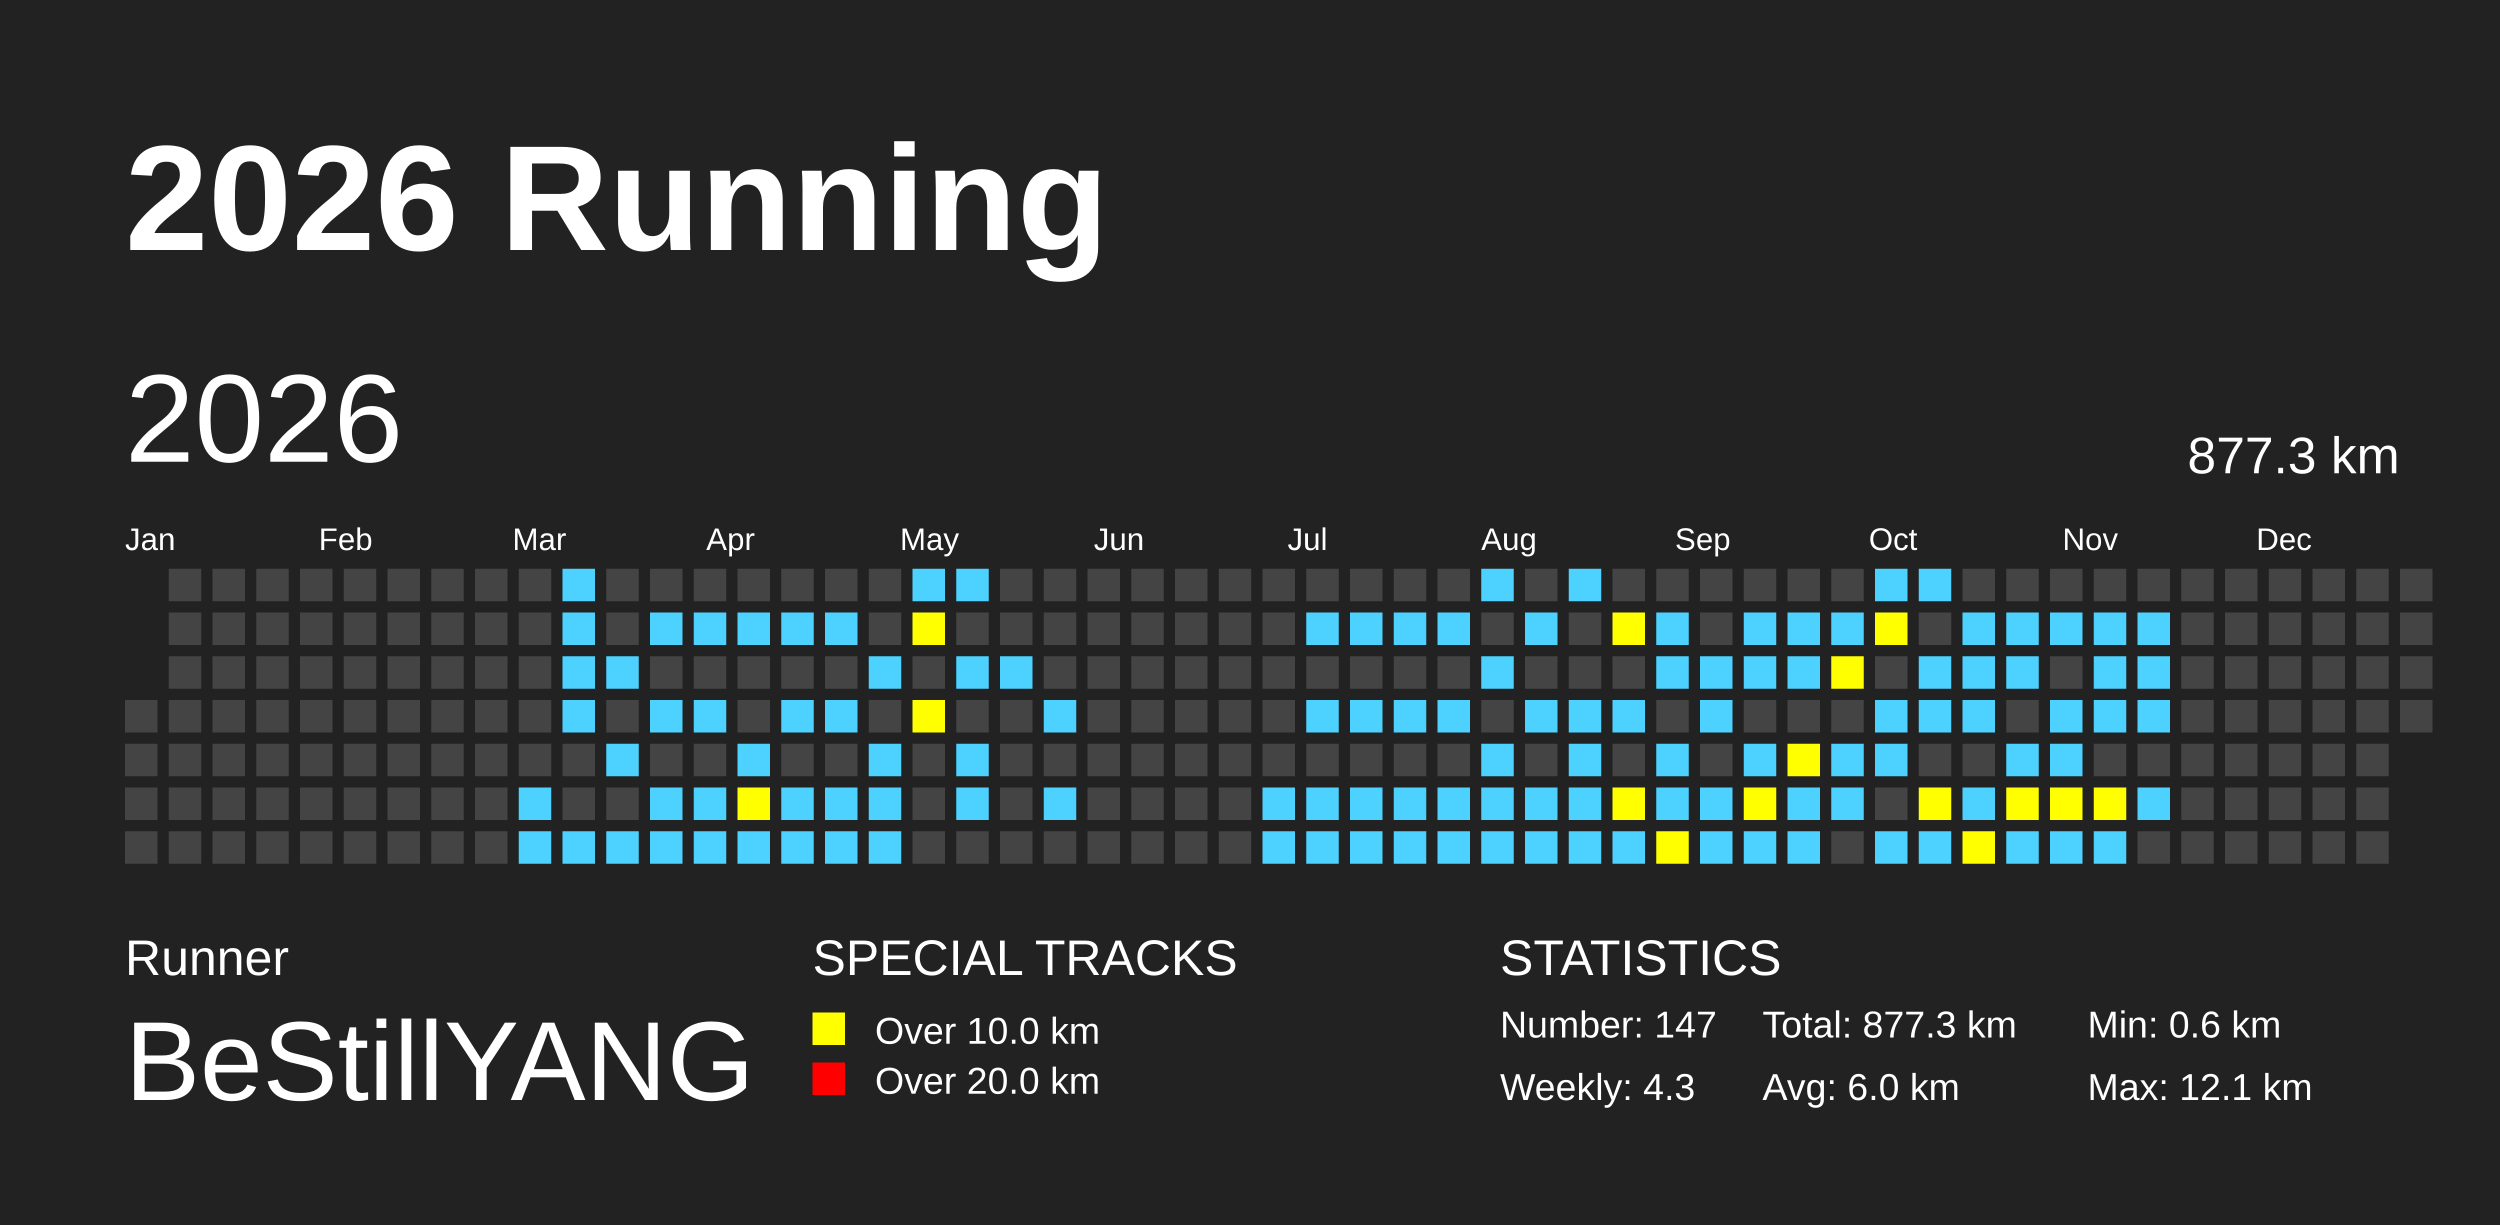
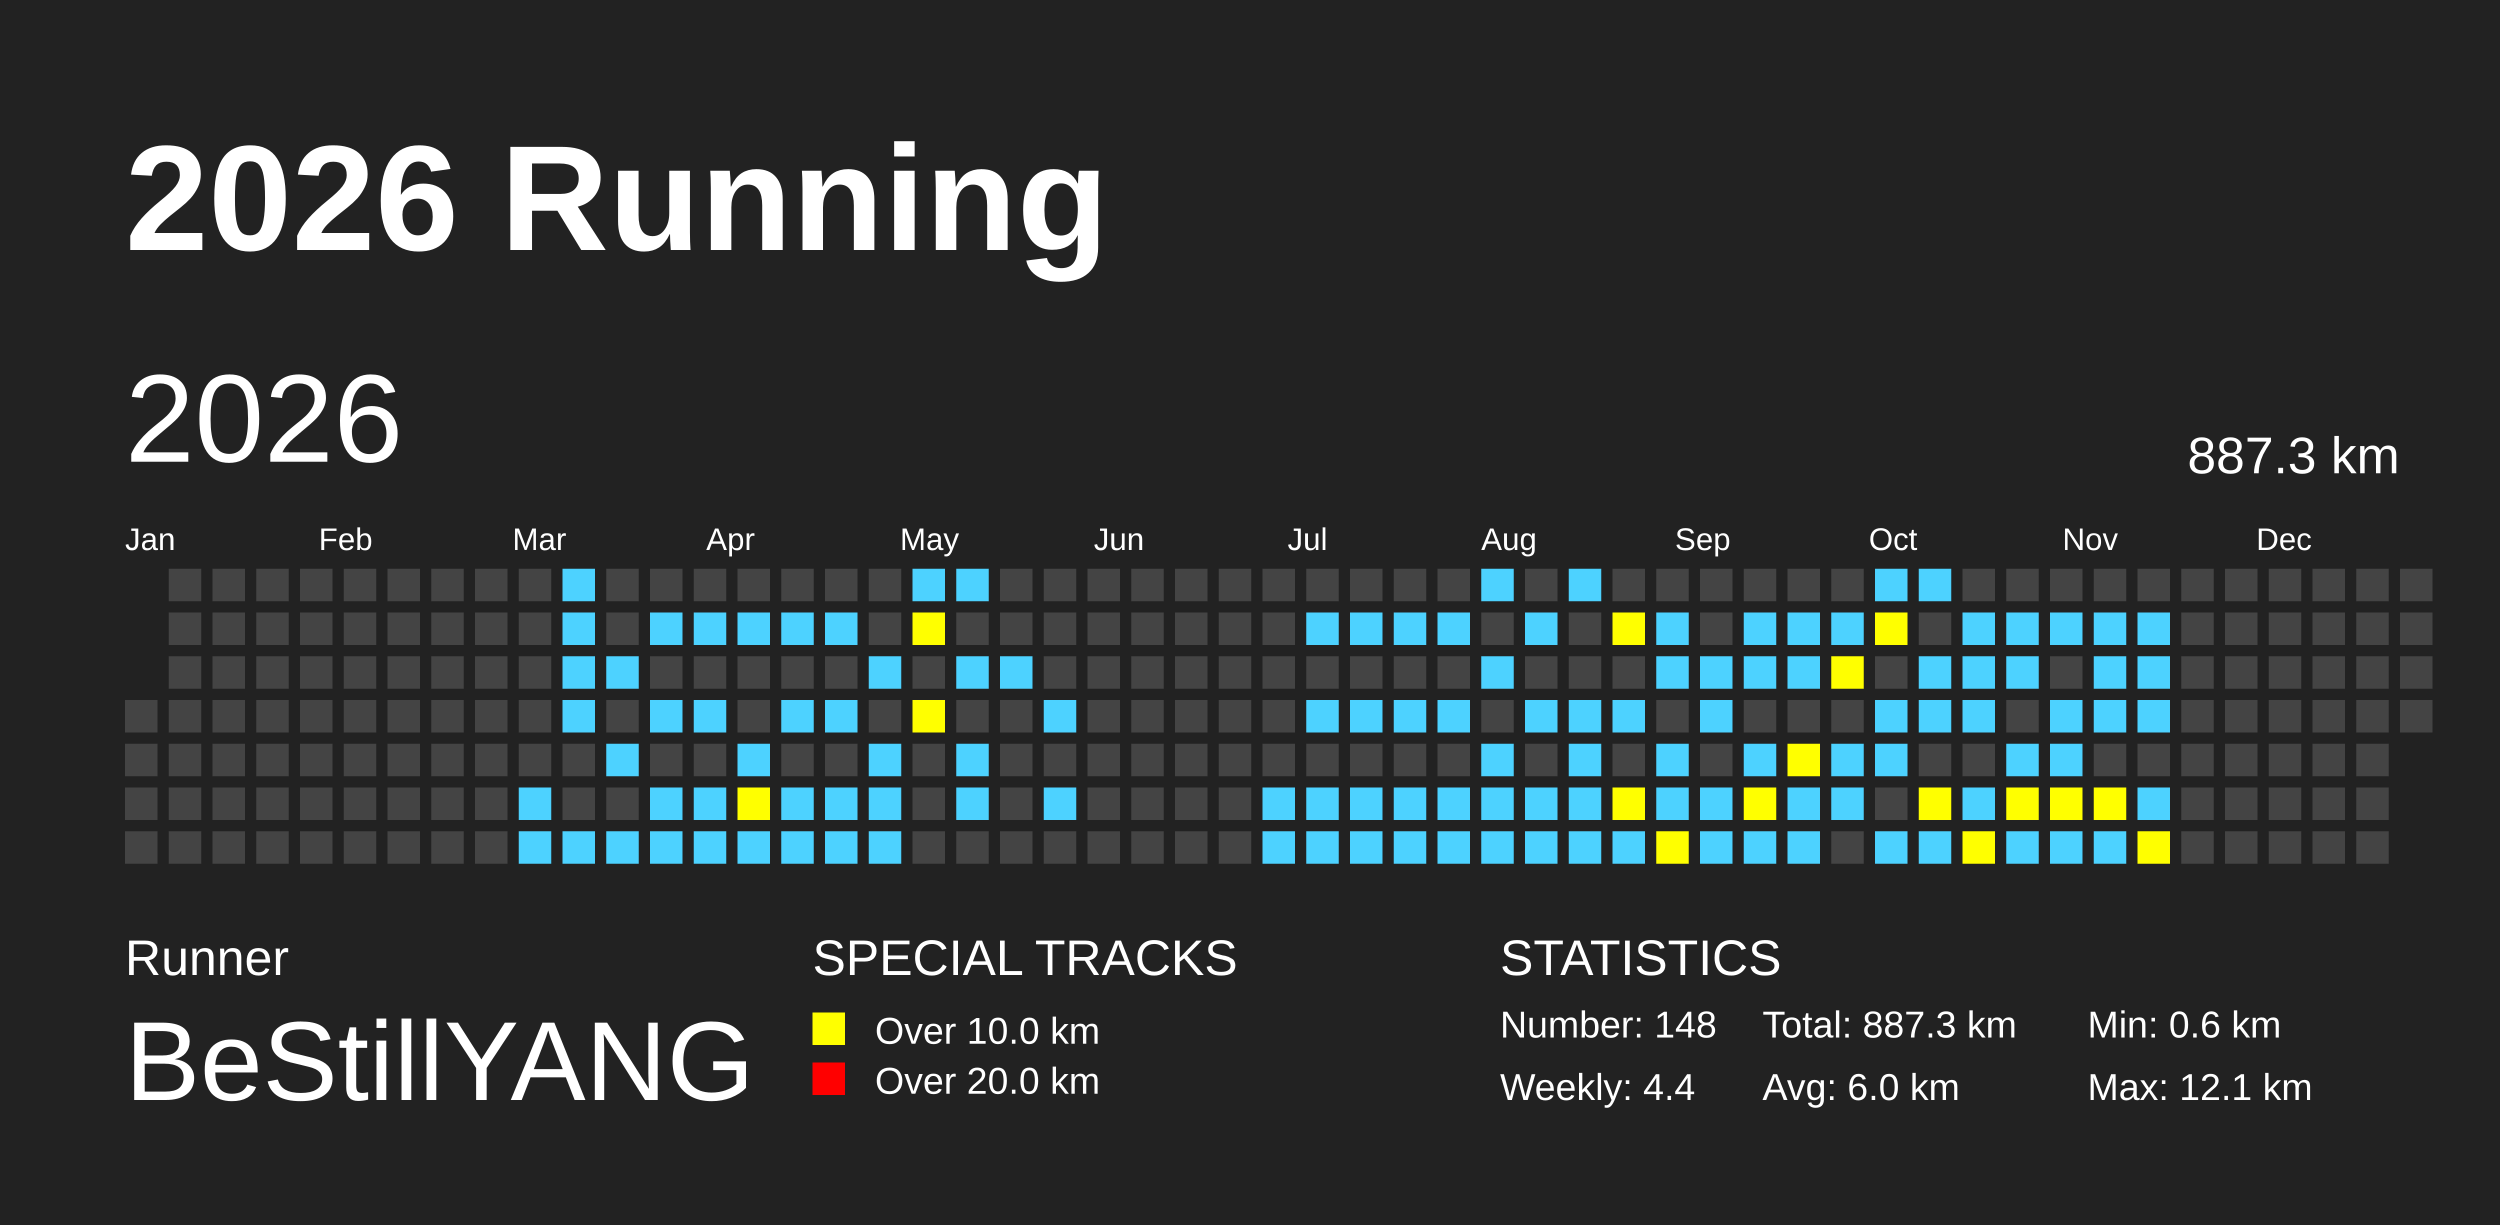
<svg xmlns="http://www.w3.org/2000/svg" baseProfile="full" height="98mm" version="1.1" viewBox="0,0,200,98" width="200mm">
  <defs>
    <pattern height="2" id="indoor-stripe" patternUnits="userSpaceOnUse" width="2">
      <line stroke="white" stroke-opacity="0.45" stroke-width="0.5" x1="0" x2="2" y1="2" y2="0" />
    </pattern>
  </defs>
  <rect fill="#222222" height="98" width="200" x="0" y="0" />
  <text fill="#FFFFFF" style="font-size:12px; font-family:Arial; font-weight:bold;" x="10" y="20">2026 Running</text>
  <text fill="#FFFFFF" style="font-size:4px; font-family:Arial" x="10" y="78">Runner</text>
  <text fill="#FFFFFF" style="font-size:9px; font-family:Arial" x="10" y="88">BeStillYANG</text>
  <text fill="#FFFFFF" style="font-size:4px; font-family:Arial" x="65" y="78">SPECIAL TRACKS</text>
  <rect fill="yellow" height="2.6" width="2.6" x="65" y="81" />
  <text fill="#FFFFFF" style="font-size:3px; font-family:Arial" x="70" y="83.5">Over 10.0 km</text>
  <rect fill="red" height="2.6" width="2.6" x="65" y="85" />
  <text fill="#FFFFFF" style="font-size:3px; font-family:Arial" x="70" y="87.5">Over 20.0 km</text>
  <text fill="#FFFFFF" style="font-size:4px; font-family:Arial" x="120" y="78">STATISTICS</text>
-   <text fill="#FFFFFF" style="font-size:3px; font-family:Arial" x="120" y="83">Number: 147</text>
-   <text fill="#FFFFFF" style="font-size:3px; font-family:Arial" x="120" y="88">Weekly: 4.3</text>
-   <text fill="#FFFFFF" style="font-size:3px; font-family:Arial" x="141" y="83">Total: 877.3 km</text>
+   <text fill="#FFFFFF" style="font-size:3px; font-family:Arial" x="120" y="83">Number: 148</text>
+   <text fill="#FFFFFF" style="font-size:3px; font-family:Arial" x="120" y="88">Weekly: 4.4</text>
+   <text fill="#FFFFFF" style="font-size:3px; font-family:Arial" x="141" y="83">Total: 887.3 km</text>
  <text fill="#FFFFFF" style="font-size:3px; font-family:Arial" x="141" y="88">Avg: 6.0 km</text>
  <text fill="#FFFFFF" style="font-size:3px; font-family:Arial" x="167" y="83">Min: 0.6 km</text>
  <text fill="#FFFFFF" style="font-size:3px; font-family:Arial" x="167" y="88">Max: 12.1 km</text>
  <text dominant-baseline="hanging" fill="#FFFFFF" style="font-size:10.0px; font-family:Arial;" x="10" y="30">2026</text>
-   <text dominant-baseline="hanging" fill="#FFFFFF" style="font-size:4.125px; font-family:Arial;" x="175" y="35">877.3 km</text>
+   <text dominant-baseline="hanging" fill="#FFFFFF" style="font-size:4.125px; font-family:Arial;" x="175" y="35">887.3 km</text>
  <text fill="#FFFFFF" style="font-size:2.5px; font-family:Arial" x="10.0" y="44">Jan</text>
  <text fill="#FFFFFF" style="font-size:2.5px; font-family:Arial" x="25.5" y="44">Feb</text>
  <text fill="#FFFFFF" style="font-size:2.5px; font-family:Arial" x="41.0" y="44">Mar</text>
  <text fill="#FFFFFF" style="font-size:2.5px; font-family:Arial" x="56.5" y="44">Apr</text>
  <text fill="#FFFFFF" style="font-size:2.5px; font-family:Arial" x="72.0" y="44">May</text>
  <text fill="#FFFFFF" style="font-size:2.5px; font-family:Arial" x="87.5" y="44">Jun</text>
  <text fill="#FFFFFF" style="font-size:2.5px; font-family:Arial" x="103.0" y="44">Jul</text>
  <text fill="#FFFFFF" style="font-size:2.5px; font-family:Arial" x="118.5" y="44">Aug</text>
  <text fill="#FFFFFF" style="font-size:2.5px; font-family:Arial" x="134.0" y="44">Sep</text>
  <text fill="#FFFFFF" style="font-size:2.5px; font-family:Arial" x="149.5" y="44">Oct</text>
  <text fill="#FFFFFF" style="font-size:2.5px; font-family:Arial" x="165.0" y="44">Nov</text>
  <text fill="#FFFFFF" style="font-size:2.5px; font-family:Arial" x="180.5" y="44">Dec</text>
  <rect fill="#444444" height="2.6" width="2.6" x="10.0" y="56.0" />
  <rect fill="#444444" height="2.6" width="2.6" x="10.0" y="59.5" />
  <rect fill="#444444" height="2.6" width="2.6" x="10.0" y="63.0" />
  <rect fill="#444444" height="2.6" width="2.6" x="10.0" y="66.5" />
  <rect fill="#444444" height="2.6" width="2.6" x="13.5" y="45.5" />
  <rect fill="#444444" height="2.6" width="2.6" x="13.5" y="49.0" />
  <rect fill="#444444" height="2.6" width="2.6" x="13.5" y="52.5" />
  <rect fill="#444444" height="2.6" width="2.6" x="13.5" y="56.0" />
  <rect fill="#444444" height="2.6" width="2.6" x="13.5" y="59.5" />
  <rect fill="#444444" height="2.6" width="2.6" x="13.5" y="63.0" />
  <rect fill="#444444" height="2.6" width="2.6" x="13.5" y="66.5" />
  <rect fill="#444444" height="2.6" width="2.6" x="17.0" y="45.5" />
  <rect fill="#444444" height="2.6" width="2.6" x="17.0" y="49.0" />
  <rect fill="#444444" height="2.6" width="2.6" x="17.0" y="52.5" />
  <rect fill="#444444" height="2.6" width="2.6" x="17.0" y="56.0" />
  <rect fill="#444444" height="2.6" width="2.6" x="17.0" y="59.5" />
  <rect fill="#444444" height="2.6" width="2.6" x="17.0" y="63.0" />
  <rect fill="#444444" height="2.6" width="2.6" x="17.0" y="66.5" />
  <rect fill="#444444" height="2.6" width="2.6" x="20.5" y="45.5" />
  <rect fill="#444444" height="2.6" width="2.6" x="20.5" y="49.0" />
  <rect fill="#444444" height="2.6" width="2.6" x="20.5" y="52.5" />
  <rect fill="#444444" height="2.6" width="2.6" x="20.5" y="56.0" />
  <rect fill="#444444" height="2.6" width="2.6" x="20.5" y="59.5" />
  <rect fill="#444444" height="2.6" width="2.6" x="20.5" y="63.0" />
  <rect fill="#444444" height="2.6" width="2.6" x="20.5" y="66.5" />
  <rect fill="#444444" height="2.6" width="2.6" x="24.0" y="45.5" />
  <rect fill="#444444" height="2.6" width="2.6" x="24.0" y="49.0" />
  <rect fill="#444444" height="2.6" width="2.6" x="24.0" y="52.5" />
  <rect fill="#444444" height="2.6" width="2.6" x="24.0" y="56.0" />
  <rect fill="#444444" height="2.6" width="2.6" x="24.0" y="59.5" />
  <rect fill="#444444" height="2.6" width="2.6" x="24.0" y="63.0" />
  <rect fill="#444444" height="2.6" width="2.6" x="24.0" y="66.5" />
  <rect fill="#444444" height="2.6" width="2.6" x="27.5" y="45.5" />
  <rect fill="#444444" height="2.6" width="2.6" x="27.5" y="49.0" />
  <rect fill="#444444" height="2.6" width="2.6" x="27.5" y="52.5" />
  <rect fill="#444444" height="2.6" width="2.6" x="27.5" y="56.0" />
  <rect fill="#444444" height="2.6" width="2.6" x="27.5" y="59.5" />
  <rect fill="#444444" height="2.6" width="2.6" x="27.5" y="63.0" />
  <rect fill="#444444" height="2.6" width="2.6" x="27.5" y="66.5" />
  <rect fill="#444444" height="2.6" width="2.6" x="31.0" y="45.5" />
  <rect fill="#444444" height="2.6" width="2.6" x="31.0" y="49.0" />
  <rect fill="#444444" height="2.6" width="2.6" x="31.0" y="52.5" />
  <rect fill="#444444" height="2.6" width="2.6" x="31.0" y="56.0" />
  <rect fill="#444444" height="2.6" width="2.6" x="31.0" y="59.5" />
  <rect fill="#444444" height="2.6" width="2.6" x="31.0" y="63.0" />
  <rect fill="#444444" height="2.6" width="2.6" x="31.0" y="66.5" />
  <rect fill="#444444" height="2.6" width="2.6" x="34.5" y="45.5" />
  <rect fill="#444444" height="2.6" width="2.6" x="34.5" y="49.0" />
  <rect fill="#444444" height="2.6" width="2.6" x="34.5" y="52.5" />
  <rect fill="#444444" height="2.6" width="2.6" x="34.5" y="56.0" />
  <rect fill="#444444" height="2.6" width="2.6" x="34.5" y="59.5" />
  <rect fill="#444444" height="2.6" width="2.6" x="34.5" y="63.0" />
  <rect fill="#444444" height="2.6" width="2.6" x="34.5" y="66.5" />
  <rect fill="#444444" height="2.6" width="2.6" x="38.0" y="45.5" />
  <rect fill="#444444" height="2.6" width="2.6" x="38.0" y="49.0" />
  <rect fill="#444444" height="2.6" width="2.6" x="38.0" y="52.5" />
  <rect fill="#444444" height="2.6" width="2.6" x="38.0" y="56.0" />
  <rect fill="#444444" height="2.6" width="2.6" x="38.0" y="59.5" />
  <rect fill="#444444" height="2.6" width="2.6" x="38.0" y="63.0" />
  <rect fill="#444444" height="2.6" width="2.6" x="38.0" y="66.5" />
  <rect fill="#444444" height="2.6" width="2.6" x="41.5" y="45.5" />
  <rect fill="#444444" height="2.6" width="2.6" x="41.5" y="49.0" />
  <rect fill="#444444" height="2.6" width="2.6" x="41.5" y="52.5" />
  <rect fill="#444444" height="2.6" width="2.6" x="41.5" y="56.0" />
  <rect fill="#444444" height="2.6" width="2.6" x="41.5" y="59.5" />
  <rect fill="#4DD2FF" height="2.6" width="2.6" x="41.5" y="63.0" />
  <rect fill="#4DD2FF" height="2.6" width="2.6" x="41.5" y="66.5" />
  <rect fill="#4DD2FF" height="2.6" width="2.6" x="45.0" y="45.5" />
  <rect fill="#4DD2FF" height="2.6" width="2.6" x="45.0" y="49.0" />
  <rect fill="#4DD2FF" height="2.6" width="2.6" x="45.0" y="52.5" />
  <rect fill="#4DD2FF" height="2.6" width="2.6" x="45.0" y="56.0" />
  <rect fill="#444444" height="2.6" width="2.6" x="45.0" y="59.5" />
  <rect fill="#444444" height="2.6" width="2.6" x="45.0" y="63.0" />
  <rect fill="#4DD2FF" height="2.6" width="2.6" x="45.0" y="66.5" />
  <rect fill="#444444" height="2.6" width="2.6" x="48.5" y="45.5" />
  <rect fill="#444444" height="2.6" width="2.6" x="48.5" y="49.0" />
  <rect fill="#4DD2FF" height="2.6" width="2.6" x="48.5" y="52.5" />
  <rect fill="#444444" height="2.6" width="2.6" x="48.5" y="56.0" />
  <rect fill="#4DD2FF" height="2.6" width="2.6" x="48.5" y="59.5" />
  <rect fill="#444444" height="2.6" width="2.6" x="48.5" y="63.0" />
  <rect fill="#4DD2FF" height="2.6" width="2.6" x="48.5" y="66.5" />
  <rect fill="#444444" height="2.6" width="2.6" x="52.0" y="45.5" />
  <rect fill="#4DD2FF" height="2.6" width="2.6" x="52.0" y="49.0" />
  <rect fill="#444444" height="2.6" width="2.6" x="52.0" y="52.5" />
  <rect fill="#4DD2FF" height="2.6" width="2.6" x="52.0" y="56.0" />
  <rect fill="#444444" height="2.6" width="2.6" x="52.0" y="59.5" />
  <rect fill="#4DD2FF" height="2.6" width="2.6" x="52.0" y="63.0" />
  <rect fill="#4DD2FF" height="2.6" width="2.6" x="52.0" y="66.5" />
  <rect fill="#444444" height="2.6" width="2.6" x="55.5" y="45.5" />
  <rect fill="#4DD2FF" height="2.6" width="2.6" x="55.5" y="49.0" />
  <rect fill="#444444" height="2.6" width="2.6" x="55.5" y="52.5" />
  <rect fill="#4DD2FF" height="2.6" width="2.6" x="55.5" y="56.0" />
  <rect fill="#444444" height="2.6" width="2.6" x="55.5" y="59.5" />
  <rect fill="#4DD2FF" height="2.6" width="2.6" x="55.5" y="63.0" />
  <rect fill="#4DD2FF" height="2.6" width="2.6" x="55.5" y="66.5" />
  <rect fill="#444444" height="2.6" width="2.6" x="59.0" y="45.5" />
  <rect fill="#4DD2FF" height="2.6" width="2.6" x="59.0" y="49.0" />
  <rect fill="#444444" height="2.6" width="2.6" x="59.0" y="52.5" />
  <rect fill="#444444" height="2.6" width="2.6" x="59.0" y="56.0" />
  <rect fill="#4DD2FF" height="2.6" width="2.6" x="59.0" y="59.5" />
  <rect fill="yellow" height="2.6" width="2.6" x="59.0" y="63.0" />
  <rect fill="#4DD2FF" height="2.6" width="2.6" x="59.0" y="66.5" />
  <rect fill="#444444" height="2.6" width="2.6" x="62.5" y="45.5" />
  <rect fill="#4DD2FF" height="2.6" width="2.6" x="62.5" y="49.0" />
  <rect fill="#444444" height="2.6" width="2.6" x="62.5" y="52.5" />
  <rect fill="#4DD2FF" height="2.6" width="2.6" x="62.5" y="56.0" />
  <rect fill="#444444" height="2.6" width="2.6" x="62.5" y="59.5" />
  <rect fill="#4DD2FF" height="2.6" width="2.6" x="62.5" y="63.0" />
  <rect fill="#4DD2FF" height="2.6" width="2.6" x="62.5" y="66.5" />
  <rect fill="#444444" height="2.6" width="2.6" x="66.0" y="45.5" />
  <rect fill="#4DD2FF" height="2.6" width="2.6" x="66.0" y="49.0" />
  <rect fill="#444444" height="2.6" width="2.6" x="66.0" y="52.5" />
  <rect fill="#4DD2FF" height="2.6" width="2.6" x="66.0" y="56.0" />
  <rect fill="#444444" height="2.6" width="2.6" x="66.0" y="59.5" />
  <rect fill="#4DD2FF" height="2.6" width="2.6" x="66.0" y="63.0" />
  <rect fill="#4DD2FF" height="2.6" width="2.6" x="66.0" y="66.5" />
  <rect fill="#444444" height="2.6" width="2.6" x="69.5" y="45.5" />
  <rect fill="#444444" height="2.6" width="2.6" x="69.5" y="49.0" />
  <rect fill="#4DD2FF" height="2.6" width="2.6" x="69.5" y="52.5" />
  <rect fill="#444444" height="2.6" width="2.6" x="69.5" y="56.0" />
  <rect fill="#4DD2FF" height="2.6" width="2.6" x="69.5" y="59.5" />
  <rect fill="#4DD2FF" height="2.6" width="2.6" x="69.5" y="63.0" />
  <rect fill="#4DD2FF" height="2.6" width="2.6" x="69.5" y="66.5" />
  <rect fill="#4DD2FF" height="2.6" width="2.6" x="73.0" y="45.5" />
  <rect fill="yellow" height="2.6" width="2.6" x="73.0" y="49.0" />
  <rect fill="#444444" height="2.6" width="2.6" x="73.0" y="52.5" />
  <rect fill="yellow" height="2.6" width="2.6" x="73.0" y="56.0" />
  <rect fill="#444444" height="2.6" width="2.6" x="73.0" y="59.5" />
  <rect fill="#444444" height="2.6" width="2.6" x="73.0" y="63.0" />
  <rect fill="#444444" height="2.6" width="2.6" x="73.0" y="66.5" />
  <rect fill="#4DD2FF" height="2.6" width="2.6" x="76.5" y="45.5" />
  <rect fill="#444444" height="2.6" width="2.6" x="76.5" y="49.0" />
  <rect fill="#4DD2FF" height="2.6" width="2.6" x="76.5" y="52.5" />
  <rect fill="#444444" height="2.6" width="2.6" x="76.5" y="56.0" />
  <rect fill="#4DD2FF" height="2.6" width="2.6" x="76.5" y="59.5" />
  <rect fill="#4DD2FF" height="2.6" width="2.6" x="76.5" y="63.0" />
  <rect fill="#444444" height="2.6" width="2.6" x="76.5" y="66.5" />
  <rect fill="#444444" height="2.6" width="2.6" x="80.0" y="45.5" />
  <rect fill="#444444" height="2.6" width="2.6" x="80.0" y="49.0" />
  <rect fill="#4DD2FF" height="2.6" width="2.6" x="80.0" y="52.5" />
  <rect fill="#444444" height="2.6" width="2.6" x="80.0" y="56.0" />
  <rect fill="#444444" height="2.6" width="2.6" x="80.0" y="59.5" />
  <rect fill="#444444" height="2.6" width="2.6" x="80.0" y="63.0" />
  <rect fill="#444444" height="2.6" width="2.6" x="80.0" y="66.5" />
  <rect fill="#444444" height="2.6" width="2.6" x="83.5" y="45.5" />
  <rect fill="#444444" height="2.6" width="2.6" x="83.5" y="49.0" />
  <rect fill="#444444" height="2.6" width="2.6" x="83.5" y="52.5" />
  <rect fill="#4DD2FF" height="2.6" width="2.6" x="83.5" y="56.0" />
  <rect fill="#444444" height="2.6" width="2.6" x="83.5" y="59.5" />
  <rect fill="#4DD2FF" height="2.6" width="2.6" x="83.5" y="63.0" />
  <rect fill="#444444" height="2.6" width="2.6" x="83.5" y="66.5" />
  <rect fill="#444444" height="2.6" width="2.6" x="87.0" y="45.5" />
  <rect fill="#444444" height="2.6" width="2.6" x="87.0" y="49.0" />
  <rect fill="#444444" height="2.6" width="2.6" x="87.0" y="52.5" />
  <rect fill="#444444" height="2.6" width="2.6" x="87.0" y="56.0" />
  <rect fill="#444444" height="2.6" width="2.6" x="87.0" y="59.5" />
  <rect fill="#444444" height="2.6" width="2.6" x="87.0" y="63.0" />
  <rect fill="#444444" height="2.6" width="2.6" x="87.0" y="66.5" />
  <rect fill="#444444" height="2.6" width="2.6" x="90.5" y="45.5" />
  <rect fill="#444444" height="2.6" width="2.6" x="90.5" y="49.0" />
  <rect fill="#444444" height="2.6" width="2.6" x="90.5" y="52.5" />
  <rect fill="#444444" height="2.6" width="2.6" x="90.5" y="56.0" />
  <rect fill="#444444" height="2.6" width="2.6" x="90.5" y="59.5" />
  <rect fill="#444444" height="2.6" width="2.6" x="90.5" y="63.0" />
  <rect fill="#444444" height="2.6" width="2.6" x="90.5" y="66.5" />
  <rect fill="#444444" height="2.6" width="2.6" x="94.0" y="45.5" />
  <rect fill="#444444" height="2.6" width="2.6" x="94.0" y="49.0" />
  <rect fill="#444444" height="2.6" width="2.6" x="94.0" y="52.5" />
  <rect fill="#444444" height="2.6" width="2.6" x="94.0" y="56.0" />
  <rect fill="#444444" height="2.6" width="2.6" x="94.0" y="59.5" />
  <rect fill="#444444" height="2.6" width="2.6" x="94.0" y="63.0" />
  <rect fill="#444444" height="2.6" width="2.6" x="94.0" y="66.5" />
  <rect fill="#444444" height="2.6" width="2.6" x="97.5" y="45.5" />
  <rect fill="#444444" height="2.6" width="2.6" x="97.5" y="49.0" />
  <rect fill="#444444" height="2.6" width="2.6" x="97.5" y="52.5" />
  <rect fill="#444444" height="2.6" width="2.6" x="97.5" y="56.0" />
  <rect fill="#444444" height="2.6" width="2.6" x="97.5" y="59.5" />
  <rect fill="#444444" height="2.6" width="2.6" x="97.5" y="63.0" />
  <rect fill="#444444" height="2.6" width="2.6" x="97.5" y="66.5" />
  <rect fill="#444444" height="2.6" width="2.6" x="101.0" y="45.5" />
  <rect fill="#444444" height="2.6" width="2.6" x="101.0" y="49.0" />
  <rect fill="#444444" height="2.6" width="2.6" x="101.0" y="52.5" />
  <rect fill="#444444" height="2.6" width="2.6" x="101.0" y="56.0" />
  <rect fill="#444444" height="2.6" width="2.6" x="101.0" y="59.5" />
  <rect fill="#4DD2FF" height="2.6" width="2.6" x="101.0" y="63.0" />
  <rect fill="#4DD2FF" height="2.6" width="2.6" x="101.0" y="66.5" />
  <rect fill="#444444" height="2.6" width="2.6" x="104.5" y="45.5" />
  <rect fill="#4DD2FF" height="2.6" width="2.6" x="104.5" y="49.0" />
  <rect fill="#444444" height="2.6" width="2.6" x="104.5" y="52.5" />
  <rect fill="#4DD2FF" height="2.6" width="2.6" x="104.5" y="56.0" />
  <rect fill="#444444" height="2.6" width="2.6" x="104.5" y="59.5" />
  <rect fill="#4DD2FF" height="2.6" width="2.6" x="104.5" y="63.0" />
  <rect fill="#4DD2FF" height="2.6" width="2.6" x="104.5" y="66.5" />
  <rect fill="#444444" height="2.6" width="2.6" x="108.0" y="45.5" />
  <rect fill="#4DD2FF" height="2.6" width="2.6" x="108.0" y="49.0" />
  <rect fill="#444444" height="2.6" width="2.6" x="108.0" y="52.5" />
  <rect fill="#4DD2FF" height="2.6" width="2.6" x="108.0" y="56.0" />
  <rect fill="#444444" height="2.6" width="2.6" x="108.0" y="59.5" />
  <rect fill="#4DD2FF" height="2.6" width="2.6" x="108.0" y="63.0" />
  <rect fill="#4DD2FF" height="2.6" width="2.6" x="108.0" y="66.5" />
  <rect fill="#444444" height="2.6" width="2.6" x="111.5" y="45.5" />
  <rect fill="#4DD2FF" height="2.6" width="2.6" x="111.5" y="49.0" />
  <rect fill="#444444" height="2.6" width="2.6" x="111.5" y="52.5" />
  <rect fill="#4DD2FF" height="2.6" width="2.6" x="111.5" y="56.0" />
  <rect fill="#444444" height="2.6" width="2.6" x="111.5" y="59.5" />
  <rect fill="#4DD2FF" height="2.6" width="2.6" x="111.5" y="63.0" />
  <rect fill="#4DD2FF" height="2.6" width="2.6" x="111.5" y="66.5" />
  <rect fill="#444444" height="2.6" width="2.6" x="115.0" y="45.5" />
  <rect fill="#4DD2FF" height="2.6" width="2.6" x="115.0" y="49.0" />
  <rect fill="#444444" height="2.6" width="2.6" x="115.0" y="52.5" />
  <rect fill="#4DD2FF" height="2.6" width="2.6" x="115.0" y="56.0" />
  <rect fill="#444444" height="2.6" width="2.6" x="115.0" y="59.5" />
  <rect fill="#4DD2FF" height="2.6" width="2.6" x="115.0" y="63.0" />
  <rect fill="#4DD2FF" height="2.6" width="2.6" x="115.0" y="66.5" />
  <rect fill="#4DD2FF" height="2.6" width="2.6" x="118.5" y="45.5" />
  <rect fill="#444444" height="2.6" width="2.6" x="118.5" y="49.0" />
  <rect fill="#4DD2FF" height="2.6" width="2.6" x="118.5" y="52.5" />
  <rect fill="#444444" height="2.6" width="2.6" x="118.5" y="56.0" />
  <rect fill="#4DD2FF" height="2.6" width="2.6" x="118.5" y="59.5" />
  <rect fill="#4DD2FF" height="2.6" width="2.6" x="118.5" y="63.0" />
  <rect fill="#4DD2FF" height="2.6" width="2.6" x="118.5" y="66.5" />
  <rect fill="#444444" height="2.6" width="2.6" x="122.0" y="45.5" />
  <rect fill="#4DD2FF" height="2.6" width="2.6" x="122.0" y="49.0" />
  <rect fill="#444444" height="2.6" width="2.6" x="122.0" y="52.5" />
  <rect fill="#4DD2FF" height="2.6" width="2.6" x="122.0" y="56.0" />
  <rect fill="#444444" height="2.6" width="2.6" x="122.0" y="59.5" />
  <rect fill="#4DD2FF" height="2.6" width="2.6" x="122.0" y="63.0" />
  <rect fill="#4DD2FF" height="2.6" width="2.6" x="122.0" y="66.5" />
  <rect fill="#4DD2FF" height="2.6" width="2.6" x="125.5" y="45.5" />
  <rect fill="#444444" height="2.6" width="2.6" x="125.5" y="49.0" />
  <rect fill="#444444" height="2.6" width="2.6" x="125.5" y="52.5" />
  <rect fill="#4DD2FF" height="2.6" width="2.6" x="125.5" y="56.0" />
  <rect fill="#4DD2FF" height="2.6" width="2.6" x="125.5" y="59.5" />
  <rect fill="#4DD2FF" height="2.6" width="2.6" x="125.5" y="63.0" />
  <rect fill="#4DD2FF" height="2.6" width="2.6" x="125.5" y="66.5" />
  <rect fill="#444444" height="2.6" width="2.6" x="129.0" y="45.5" />
  <rect fill="yellow" height="2.6" width="2.6" x="129.0" y="49.0" />
  <rect fill="#444444" height="2.6" width="2.6" x="129.0" y="52.5" />
  <rect fill="#4DD2FF" height="2.6" width="2.6" x="129.0" y="56.0" />
  <rect fill="#444444" height="2.6" width="2.6" x="129.0" y="59.5" />
  <rect fill="yellow" height="2.6" width="2.6" x="129.0" y="63.0" />
  <rect fill="#4DD2FF" height="2.6" width="2.6" x="129.0" y="66.5" />
  <rect fill="#444444" height="2.6" width="2.6" x="132.5" y="45.5" />
  <rect fill="#4DD2FF" height="2.6" width="2.6" x="132.5" y="49.0" />
  <rect fill="#4DD2FF" height="2.6" width="2.6" x="132.5" y="52.5" />
  <rect fill="#444444" height="2.6" width="2.6" x="132.5" y="56.0" />
  <rect fill="#4DD2FF" height="2.6" width="2.6" x="132.5" y="59.5" />
  <rect fill="#4DD2FF" height="2.6" width="2.6" x="132.5" y="63.0" />
  <rect fill="yellow" height="2.6" width="2.6" x="132.5" y="66.5" />
  <rect fill="#444444" height="2.6" width="2.6" x="136.0" y="45.5" />
  <rect fill="#444444" height="2.6" width="2.6" x="136.0" y="49.0" />
  <rect fill="#4DD2FF" height="2.6" width="2.6" x="136.0" y="52.5" />
  <rect fill="#4DD2FF" height="2.6" width="2.6" x="136.0" y="56.0" />
  <rect fill="#444444" height="2.6" width="2.6" x="136.0" y="59.5" />
  <rect fill="#4DD2FF" height="2.6" width="2.6" x="136.0" y="63.0" />
  <rect fill="#4DD2FF" height="2.6" width="2.6" x="136.0" y="66.5" />
  <rect fill="#444444" height="2.6" width="2.6" x="139.5" y="45.5" />
  <rect fill="#4DD2FF" height="2.6" width="2.6" x="139.5" y="49.0" />
  <rect fill="#4DD2FF" height="2.6" width="2.6" x="139.5" y="52.5" />
  <rect fill="#444444" height="2.6" width="2.6" x="139.5" y="56.0" />
  <rect fill="#4DD2FF" height="2.6" width="2.6" x="139.5" y="59.5" />
  <rect fill="yellow" height="2.6" width="2.6" x="139.5" y="63.0" />
  <rect fill="#4DD2FF" height="2.6" width="2.6" x="139.5" y="66.5" />
  <rect fill="#444444" height="2.6" width="2.6" x="143.0" y="45.5" />
  <rect fill="#4DD2FF" height="2.6" width="2.6" x="143.0" y="49.0" />
  <rect fill="#4DD2FF" height="2.6" width="2.6" x="143.0" y="52.5" />
  <rect fill="#444444" height="2.6" width="2.6" x="143.0" y="56.0" />
  <rect fill="yellow" height="2.6" width="2.6" x="143.0" y="59.5" />
  <rect fill="#4DD2FF" height="2.6" width="2.6" x="143.0" y="63.0" />
  <rect fill="#4DD2FF" height="2.6" width="2.6" x="143.0" y="66.5" />
  <rect fill="#444444" height="2.6" width="2.6" x="146.5" y="45.5" />
  <rect fill="#4DD2FF" height="2.6" width="2.6" x="146.5" y="49.0" />
  <rect fill="yellow" height="2.6" width="2.6" x="146.5" y="52.5" />
  <rect fill="#444444" height="2.6" width="2.6" x="146.5" y="56.0" />
  <rect fill="#4DD2FF" height="2.6" width="2.6" x="146.5" y="59.5" />
  <rect fill="#4DD2FF" height="2.6" width="2.6" x="146.5" y="63.0" />
  <rect fill="#444444" height="2.6" width="2.6" x="146.5" y="66.5" />
  <rect fill="#4DD2FF" height="2.6" width="2.6" x="150.0" y="45.5" />
  <rect fill="yellow" height="2.6" width="2.6" x="150.0" y="49.0" />
  <rect fill="#444444" height="2.6" width="2.6" x="150.0" y="52.5" />
  <rect fill="#4DD2FF" height="2.6" width="2.6" x="150.0" y="56.0" />
  <rect fill="#4DD2FF" height="2.6" width="2.6" x="150.0" y="59.5" />
  <rect fill="#444444" height="2.6" width="2.6" x="150.0" y="63.0" />
  <rect fill="#4DD2FF" height="2.6" width="2.6" x="150.0" y="66.5" />
  <rect fill="#4DD2FF" height="2.6" width="2.6" x="153.5" y="45.5" />
  <rect fill="#444444" height="2.6" width="2.6" x="153.5" y="49.0" />
  <rect fill="#4DD2FF" height="2.6" width="2.6" x="153.5" y="52.5" />
  <rect fill="#4DD2FF" height="2.6" width="2.6" x="153.5" y="56.0" />
  <rect fill="#444444" height="2.6" width="2.6" x="153.5" y="59.5" />
  <rect fill="yellow" height="2.6" width="2.6" x="153.5" y="63.0" />
  <rect fill="#4DD2FF" height="2.6" width="2.6" x="153.5" y="66.5" />
  <rect fill="#444444" height="2.6" width="2.6" x="157.0" y="45.5" />
  <rect fill="#4DD2FF" height="2.6" width="2.6" x="157.0" y="49.0" />
  <rect fill="#4DD2FF" height="2.6" width="2.6" x="157.0" y="52.5" />
  <rect fill="#4DD2FF" height="2.6" width="2.6" x="157.0" y="56.0" />
  <rect fill="#444444" height="2.6" width="2.6" x="157.0" y="59.5" />
  <rect fill="#4DD2FF" height="2.6" width="2.6" x="157.0" y="63.0" />
  <rect fill="yellow" height="2.6" width="2.6" x="157.0" y="66.5" />
  <rect fill="#444444" height="2.6" width="2.6" x="160.5" y="45.5" />
  <rect fill="#4DD2FF" height="2.6" width="2.6" x="160.5" y="49.0" />
  <rect fill="#4DD2FF" height="2.6" width="2.6" x="160.5" y="52.5" />
  <rect fill="#444444" height="2.6" width="2.6" x="160.5" y="56.0" />
  <rect fill="#4DD2FF" height="2.6" width="2.6" x="160.5" y="59.5" />
  <rect fill="yellow" height="2.6" width="2.6" x="160.5" y="63.0" />
  <rect fill="#4DD2FF" height="2.6" width="2.6" x="160.5" y="66.5" />
  <rect fill="#444444" height="2.6" width="2.6" x="164.0" y="45.5" />
  <rect fill="#4DD2FF" height="2.6" width="2.6" x="164.0" y="49.0" />
  <rect fill="#444444" height="2.6" width="2.6" x="164.0" y="52.5" />
  <rect fill="#4DD2FF" height="2.6" width="2.6" x="164.0" y="56.0" />
  <rect fill="#4DD2FF" height="2.6" width="2.6" x="164.0" y="59.5" />
  <rect fill="yellow" height="2.6" width="2.6" x="164.0" y="63.0" />
  <rect fill="#4DD2FF" height="2.6" width="2.6" x="164.0" y="66.5" />
  <rect fill="#444444" height="2.6" width="2.6" x="167.5" y="45.5" />
  <rect fill="#4DD2FF" height="2.6" width="2.6" x="167.5" y="49.0" />
  <rect fill="#4DD2FF" height="2.6" width="2.6" x="167.5" y="52.5" />
  <rect fill="#4DD2FF" height="2.6" width="2.6" x="167.5" y="56.0" />
  <rect fill="#444444" height="2.6" width="2.6" x="167.5" y="59.5" />
  <rect fill="yellow" height="2.6" width="2.6" x="167.5" y="63.0" />
  <rect fill="#4DD2FF" height="2.6" width="2.6" x="167.5" y="66.5" />
  <rect fill="#444444" height="2.6" width="2.6" x="171.0" y="45.5" />
  <rect fill="#4DD2FF" height="2.6" width="2.6" x="171.0" y="49.0" />
  <rect fill="#4DD2FF" height="2.6" width="2.6" x="171.0" y="52.5" />
  <rect fill="#4DD2FF" height="2.6" width="2.6" x="171.0" y="56.0" />
  <rect fill="#444444" height="2.6" width="2.6" x="171.0" y="59.5" />
  <rect fill="#4DD2FF" height="2.6" width="2.6" x="171.0" y="63.0" />
-   <rect fill="#444444" height="2.6" width="2.6" x="171.0" y="66.5" />
+   <rect fill="yellow" height="2.6" width="2.6" x="171.0" y="66.5" />
  <rect fill="#444444" height="2.6" width="2.6" x="174.5" y="45.5" />
  <rect fill="#444444" height="2.6" width="2.6" x="174.5" y="49.0" />
  <rect fill="#444444" height="2.6" width="2.6" x="174.5" y="52.5" />
  <rect fill="#444444" height="2.6" width="2.6" x="174.5" y="56.0" />
  <rect fill="#444444" height="2.6" width="2.6" x="174.5" y="59.5" />
  <rect fill="#444444" height="2.6" width="2.6" x="174.5" y="63.0" />
  <rect fill="#444444" height="2.6" width="2.6" x="174.5" y="66.5" />
  <rect fill="#444444" height="2.6" width="2.6" x="178.0" y="45.5" />
  <rect fill="#444444" height="2.6" width="2.6" x="178.0" y="49.0" />
  <rect fill="#444444" height="2.6" width="2.6" x="178.0" y="52.5" />
  <rect fill="#444444" height="2.6" width="2.6" x="178.0" y="56.0" />
  <rect fill="#444444" height="2.6" width="2.6" x="178.0" y="59.5" />
  <rect fill="#444444" height="2.6" width="2.6" x="178.0" y="63.0" />
  <rect fill="#444444" height="2.6" width="2.6" x="178.0" y="66.5" />
  <rect fill="#444444" height="2.6" width="2.6" x="181.5" y="45.5" />
  <rect fill="#444444" height="2.6" width="2.6" x="181.5" y="49.0" />
  <rect fill="#444444" height="2.6" width="2.6" x="181.5" y="52.5" />
  <rect fill="#444444" height="2.6" width="2.6" x="181.5" y="56.0" />
  <rect fill="#444444" height="2.6" width="2.6" x="181.5" y="59.5" />
  <rect fill="#444444" height="2.6" width="2.6" x="181.5" y="63.0" />
  <rect fill="#444444" height="2.6" width="2.6" x="181.5" y="66.5" />
  <rect fill="#444444" height="2.6" width="2.6" x="185.0" y="45.5" />
  <rect fill="#444444" height="2.6" width="2.6" x="185.0" y="49.0" />
  <rect fill="#444444" height="2.6" width="2.6" x="185.0" y="52.5" />
  <rect fill="#444444" height="2.6" width="2.6" x="185.0" y="56.0" />
  <rect fill="#444444" height="2.6" width="2.6" x="185.0" y="59.5" />
  <rect fill="#444444" height="2.6" width="2.6" x="185.0" y="63.0" />
  <rect fill="#444444" height="2.6" width="2.6" x="185.0" y="66.5" />
  <rect fill="#444444" height="2.6" width="2.6" x="188.5" y="45.5" />
  <rect fill="#444444" height="2.6" width="2.6" x="188.5" y="49.0" />
  <rect fill="#444444" height="2.6" width="2.6" x="188.5" y="52.5" />
  <rect fill="#444444" height="2.6" width="2.6" x="188.5" y="56.0" />
  <rect fill="#444444" height="2.6" width="2.6" x="188.5" y="59.5" />
  <rect fill="#444444" height="2.6" width="2.6" x="188.5" y="63.0" />
  <rect fill="#444444" height="2.6" width="2.6" x="188.5" y="66.5" />
  <rect fill="#444444" height="2.6" width="2.6" x="192.0" y="45.5" />
  <rect fill="#444444" height="2.6" width="2.6" x="192.0" y="49.0" />
  <rect fill="#444444" height="2.6" width="2.6" x="192.0" y="52.5" />
  <rect fill="#444444" height="2.6" width="2.6" x="192.0" y="56.0" />
</svg>
